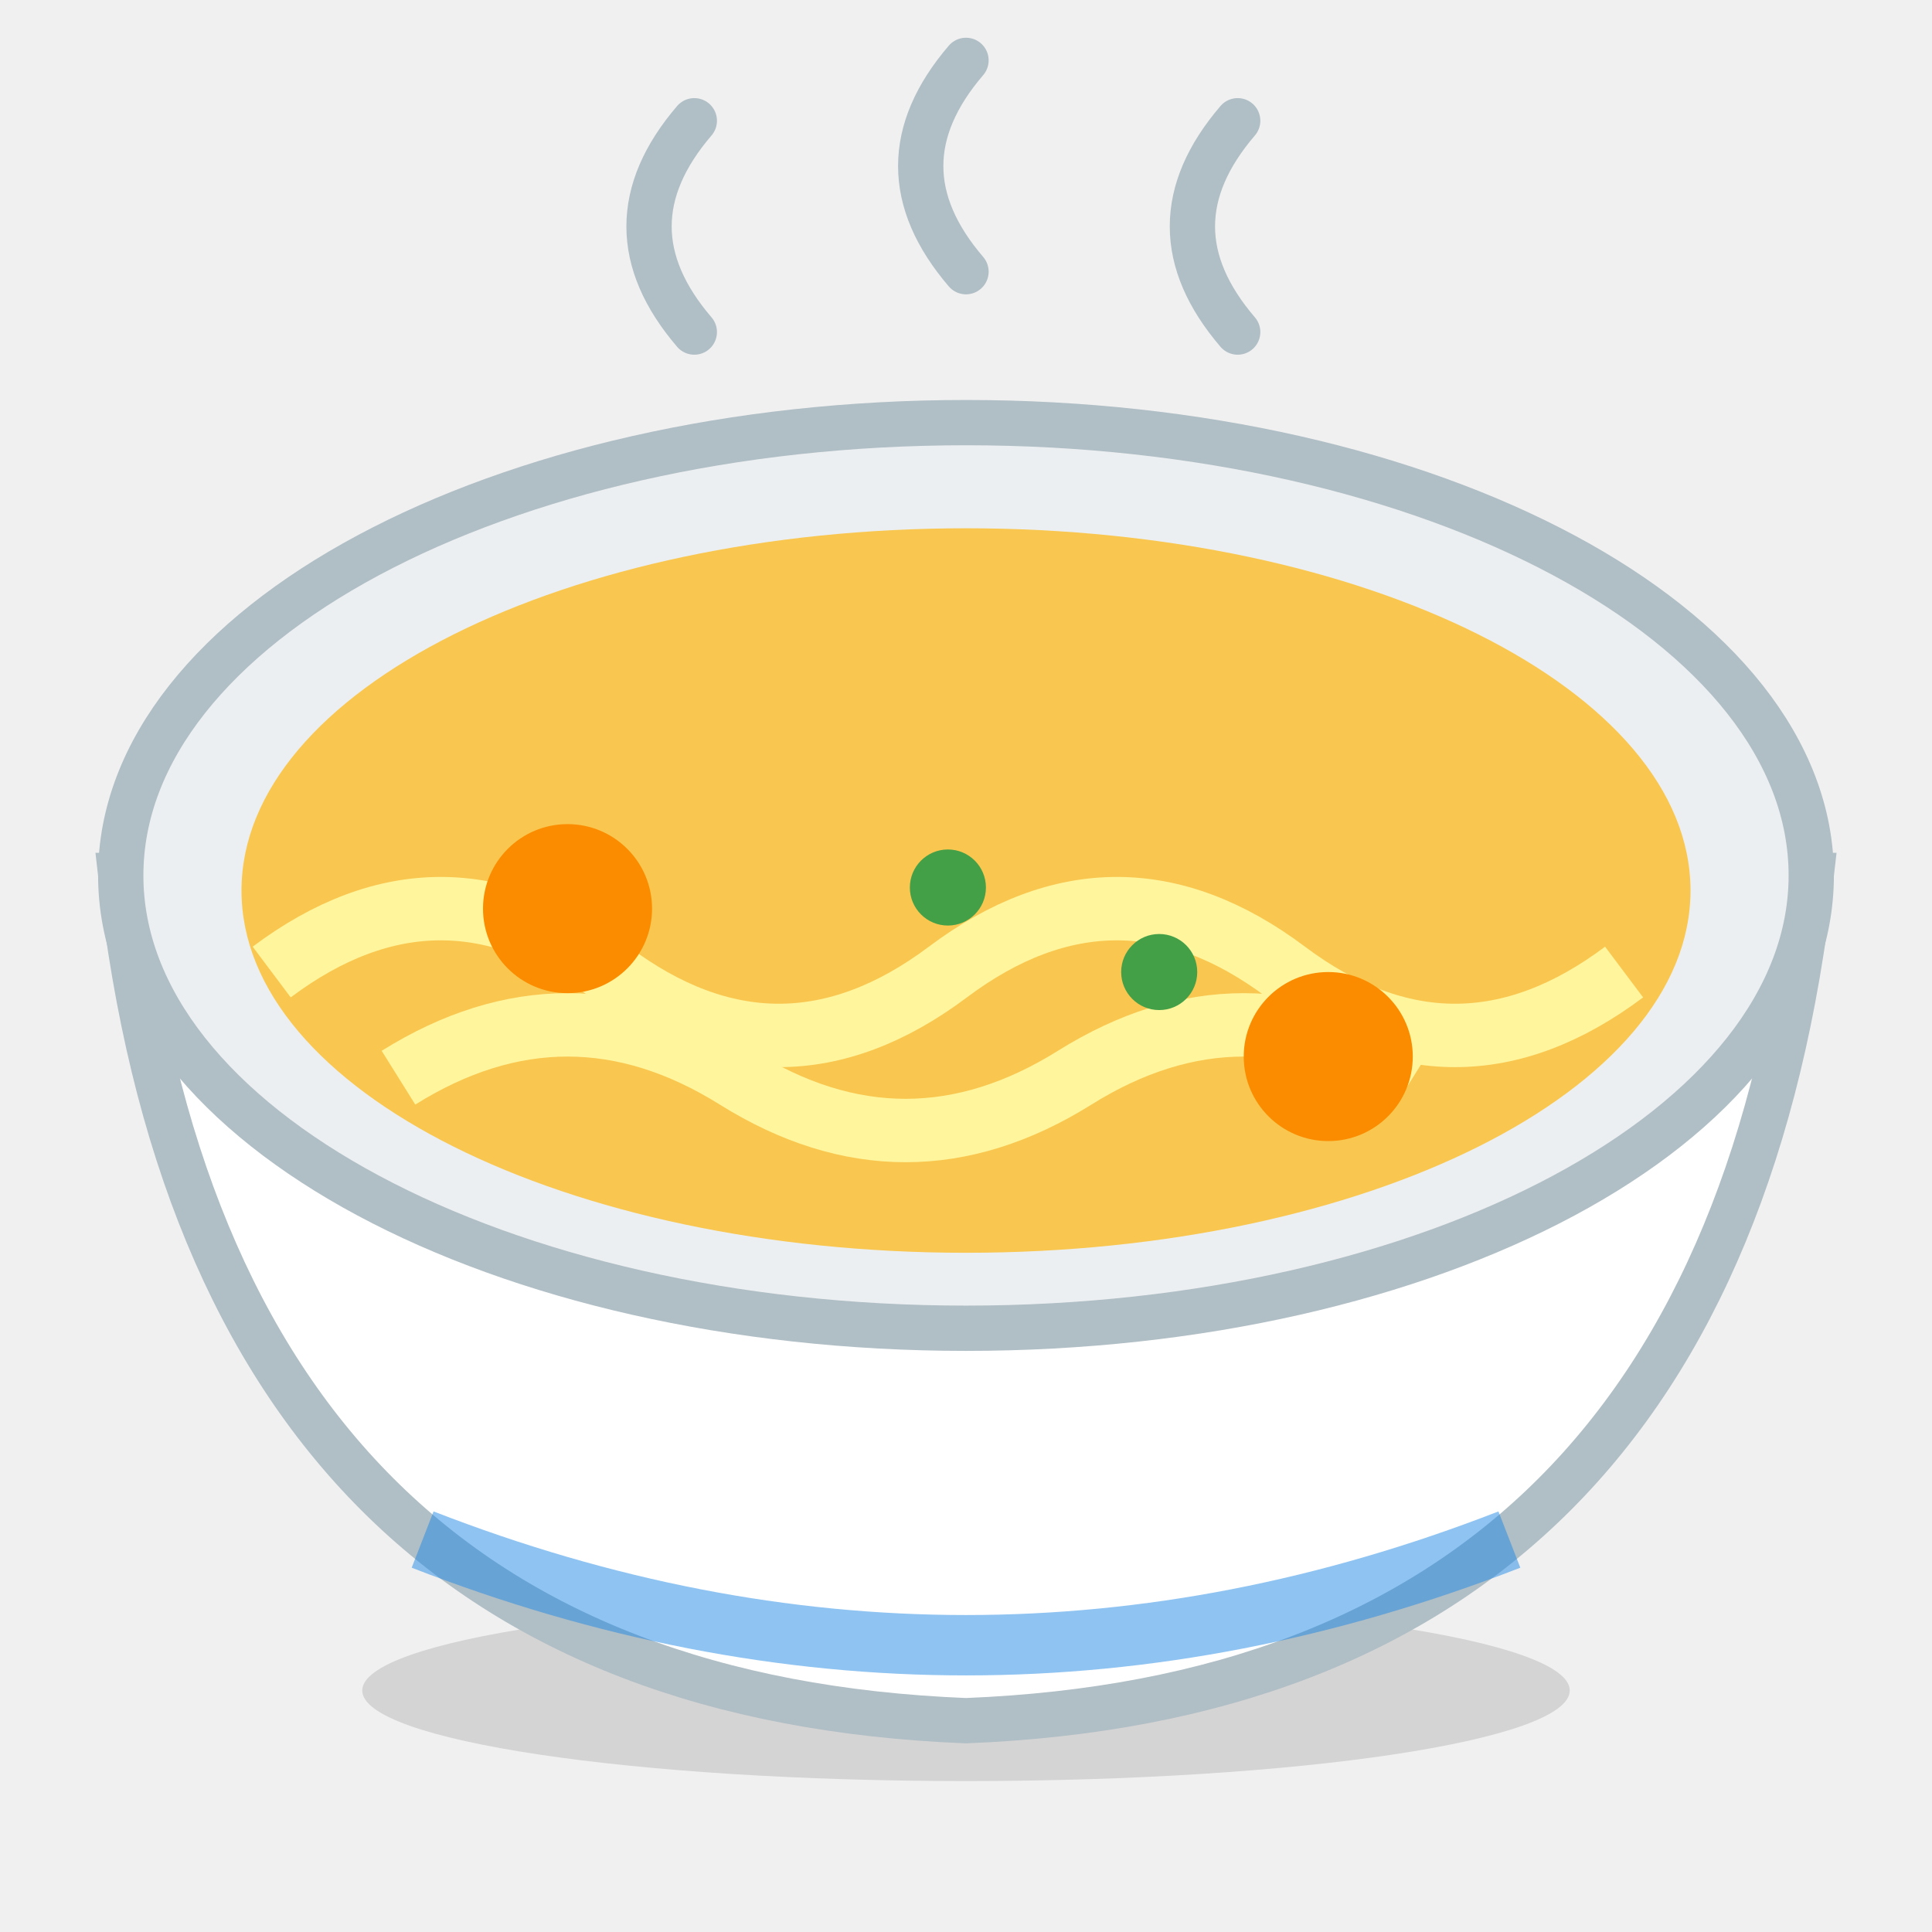
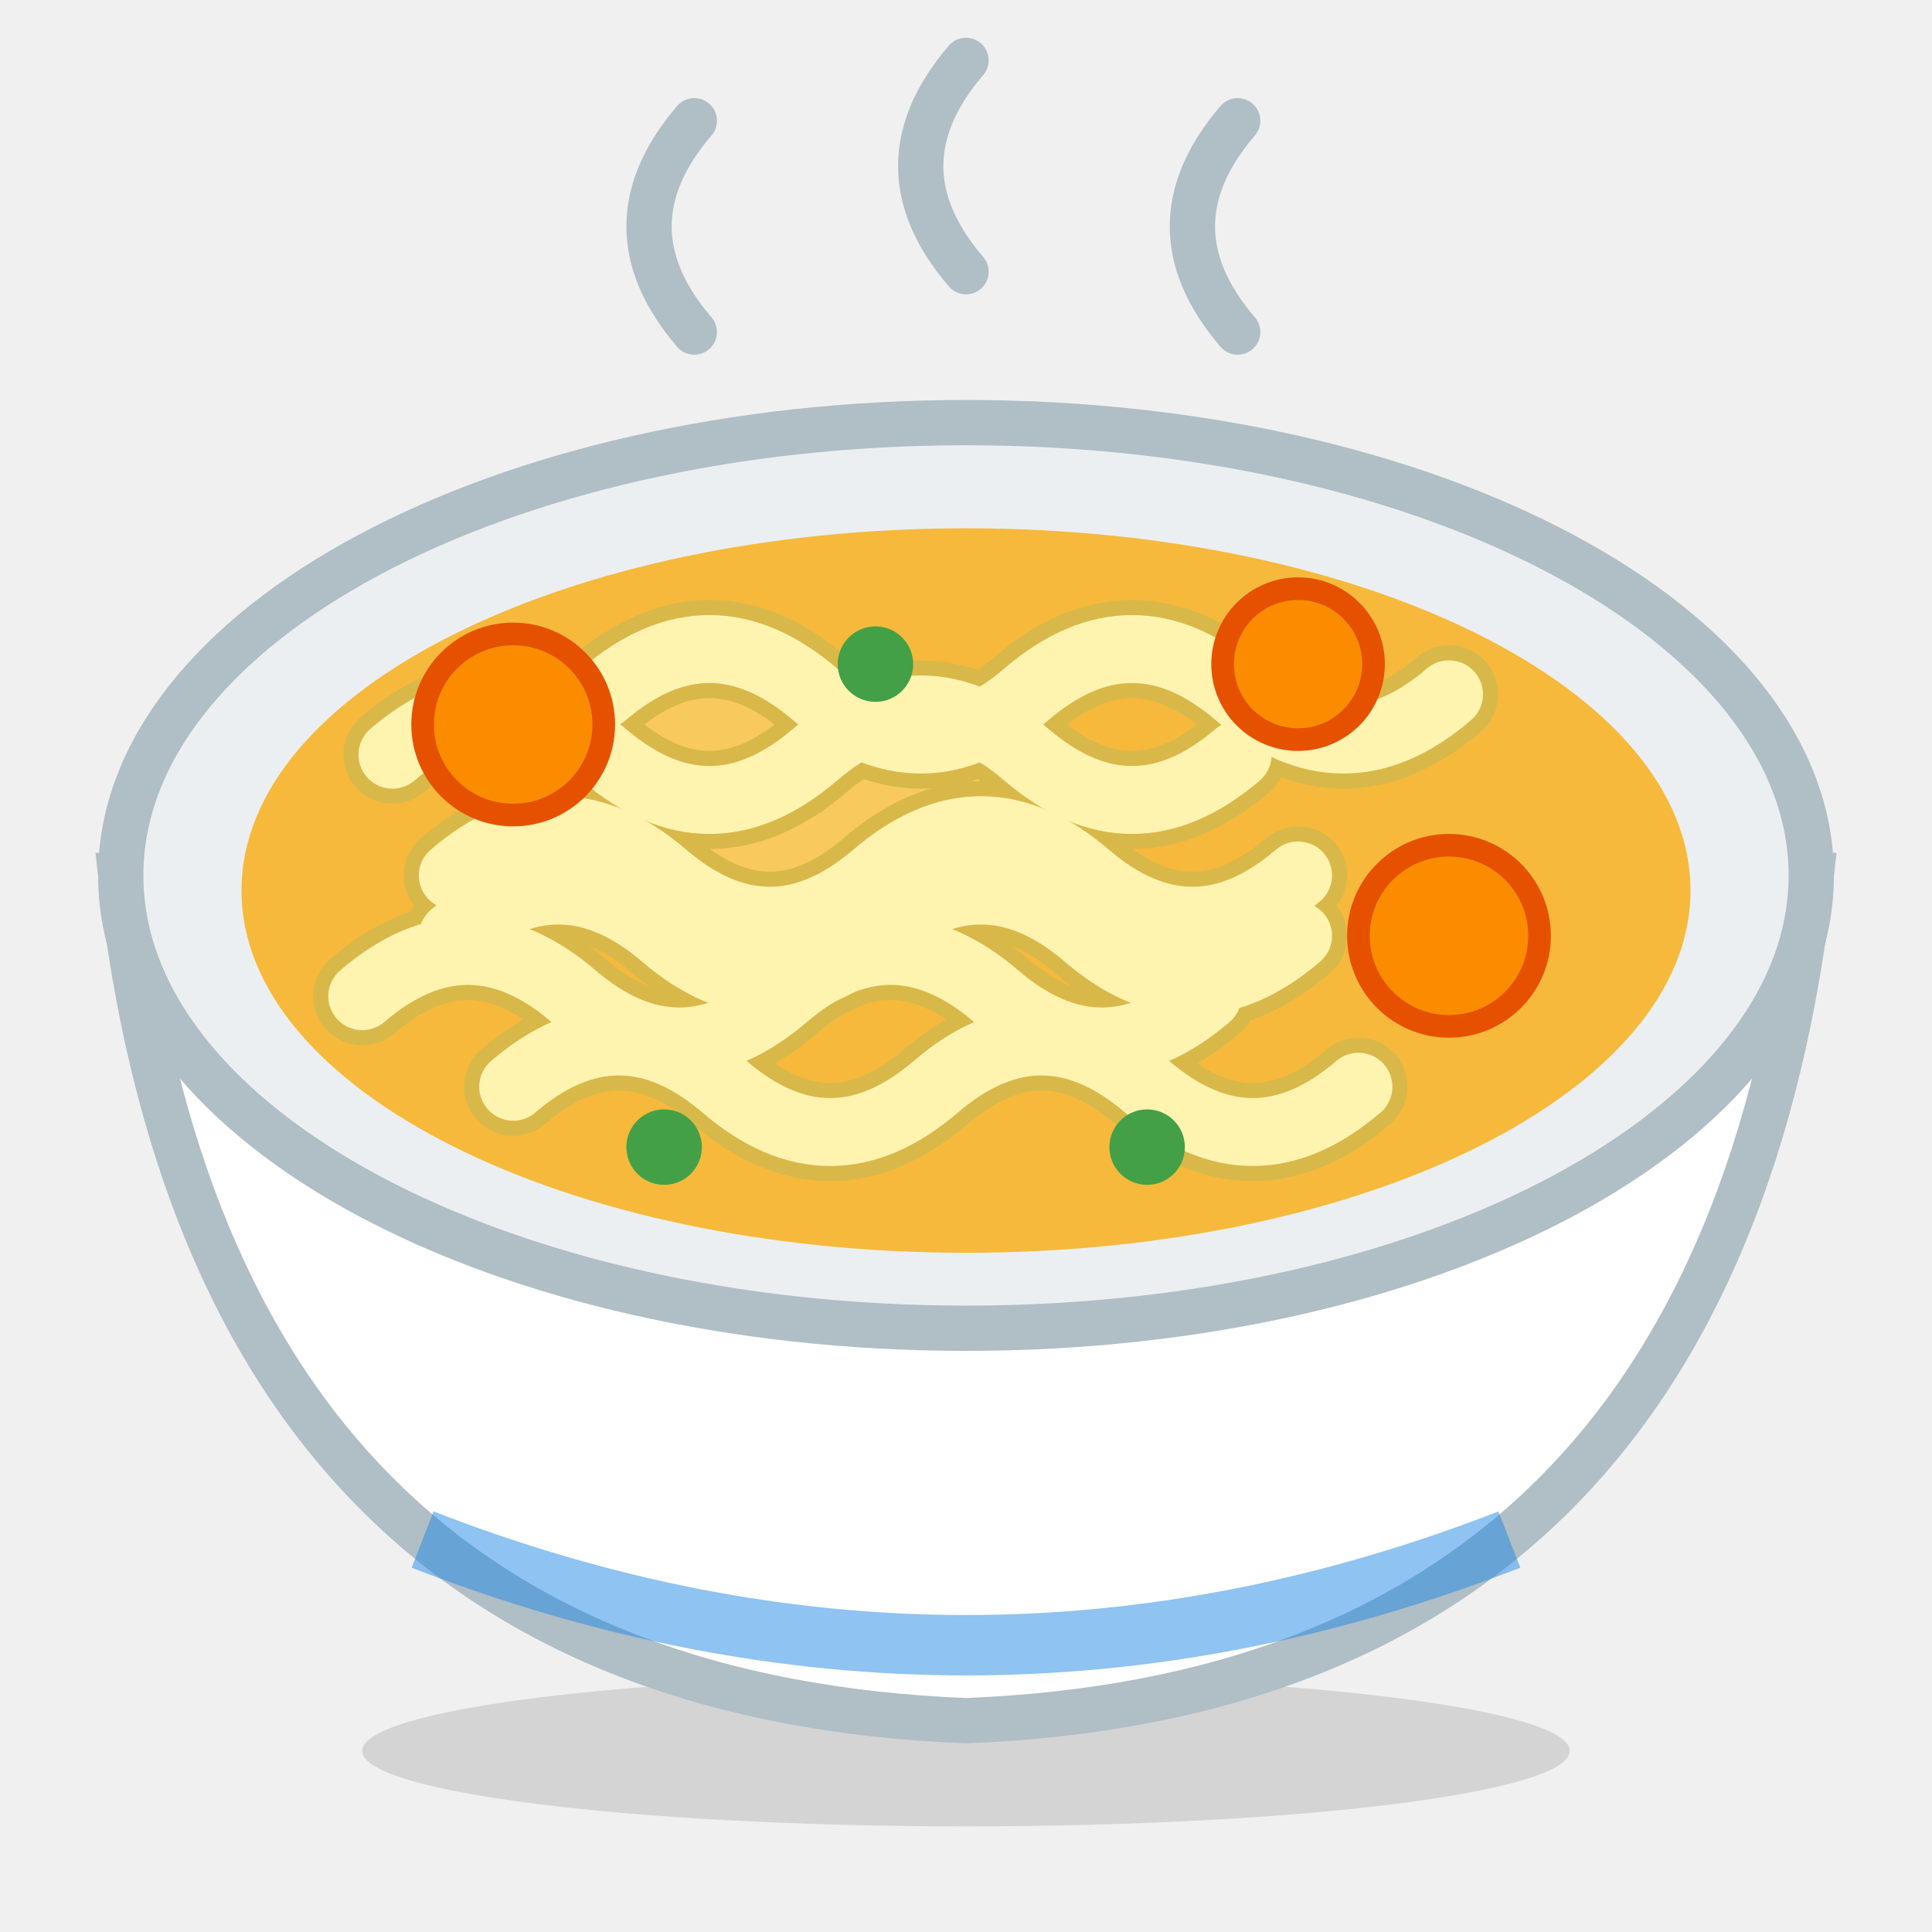
<svg xmlns="http://www.w3.org/2000/svg" viewBox="0 0 128 128">
-   <ellipse cx="64" cy="112" rx="40" ry="6" fill="#000" opacity=".12" />
+   <ellipse cx="64" cy="116" rx="40" ry="5" fill="#000" opacity=".12" />
  <path d="M8 58 Q14 112 64 114 Q114 112 120 58 Z" fill="#FFFFFF" stroke="#B0BEC5" stroke-width="3" />
  <path d="M28 102 Q64 116 100 102" stroke="#1E88E5" stroke-width="4" fill="none" opacity=".5" />
  <ellipse cx="64" cy="58" rx="56" ry="30" fill="#ECEFF1" stroke="#B0BEC5" stroke-width="3" />
-   <ellipse cx="64" cy="59" rx="48" ry="24" fill="#F9C74F" />
-   <g transform="translate(-24 -14) scale(1.4)">
-     <path d="M30 56 q8 -6 16 0 t16 0 t16 0 t16 0" stroke="#FFF59D" stroke-width="3" fill="none" />
-     <path d="M36 61 q8 -5 16 0 t16 0 t16 0" stroke="#FFF59D" stroke-width="3" fill="none" />
-     <circle cx="44" cy="53" r="4" fill="#FB8C00" />
-     <circle cx="80" cy="60" r="4" fill="#FB8C00" />
-     <circle cx="62" cy="52" r="1.8" fill="#43A047" />
-     <circle cx="72" cy="56" r="1.8" fill="#43A047" />
-   </g>
+   <ellipse cx="64" cy="59" rx="48" ry="24" fill="#F6B93B" />
+   <ellipse cx="50" cy="52" rx="16" ry="6" fill="#FAD06A" opacity=".7" />
+   <path d="M26 50 q7 -6 14 0 t14 0 t14 0 t14 0" stroke="#D9B84A" stroke-width="6.5" fill="none" stroke-linecap="round" />
+   <path d="M30 58 q7 -6 14 0 t14 0 t14 0 t14 0" stroke="#D9B84A" stroke-width="6.5" fill="none" stroke-linecap="round" />
+   <path d="M24 66 q7 -6 14 0 t14 0 t14 0 t14 0" stroke="#D9B84A" stroke-width="6.5" fill="none" stroke-linecap="round" />
+   <path d="M34 72 q7 -6 14 0 t14 0 t14 0 t14 0" stroke="#D9B84A" stroke-width="6.5" fill="none" stroke-linecap="round" />
+   <path d="M40 46 q7 -6 14 0 t14 0 t14 0 t14 0" stroke="#D9B84A" stroke-width="6.5" fill="none" stroke-linecap="round" />
+   <path d="M30 62 q7 -6 14 0 t14 0 t14 0 t14 0" stroke="#D9B84A" stroke-width="6.5" fill="none" stroke-linecap="round" />
+   <path d="M26 50 q7 -6 14 0 t14 0 t14 0 t14 0" stroke="#FFF3B0" stroke-width="4.5" fill="none" stroke-linecap="round" />
+   <path d="M30 58 q7 -6 14 0 t14 0 t14 0 t14 0" stroke="#FFF3B0" stroke-width="4.5" fill="none" stroke-linecap="round" />
+   <path d="M24 66 q7 -6 14 0 t14 0 t14 0 t14 0" stroke="#FFF3B0" stroke-width="4.5" fill="none" stroke-linecap="round" />
+   <path d="M34 72 q7 -6 14 0 t14 0 t14 0 t14 0" stroke="#FFF3B0" stroke-width="4.5" fill="none" stroke-linecap="round" />
+   <path d="M40 46 q7 -6 14 0 t14 0 t14 0 t14 0" stroke="#FFF3B0" stroke-width="4.5" fill="none" stroke-linecap="round" />
+   <path d="M30 62 q7 -6 14 0 t14 0 t14 0 t14 0" stroke="#FFF3B0" stroke-width="4.5" fill="none" stroke-linecap="round" />
+   <circle cx="34" cy="48" r="6" fill="#FB8C00" stroke="#E65100" stroke-width="1.5" />
+   <circle cx="96" cy="62" r="6" fill="#FB8C00" stroke="#E65100" stroke-width="1.5" />
+   <circle cx="86" cy="44" r="5" fill="#FB8C00" stroke="#E65100" stroke-width="1.5" />
+   <circle cx="58" cy="44" r="2.5" fill="#43A047" />
+   <circle cx="76" cy="76" r="2.5" fill="#43A047" />
+   <circle cx="44" cy="76" r="2.5" fill="#43A047" />
  <path d="M46 22 q-6 -7 0 -14 M64 18 q-6 -7 0 -14 M82 22 q-6 -7 0 -14" stroke="#B0BEC5" stroke-width="3" fill="none" stroke-linecap="round" />
</svg>
